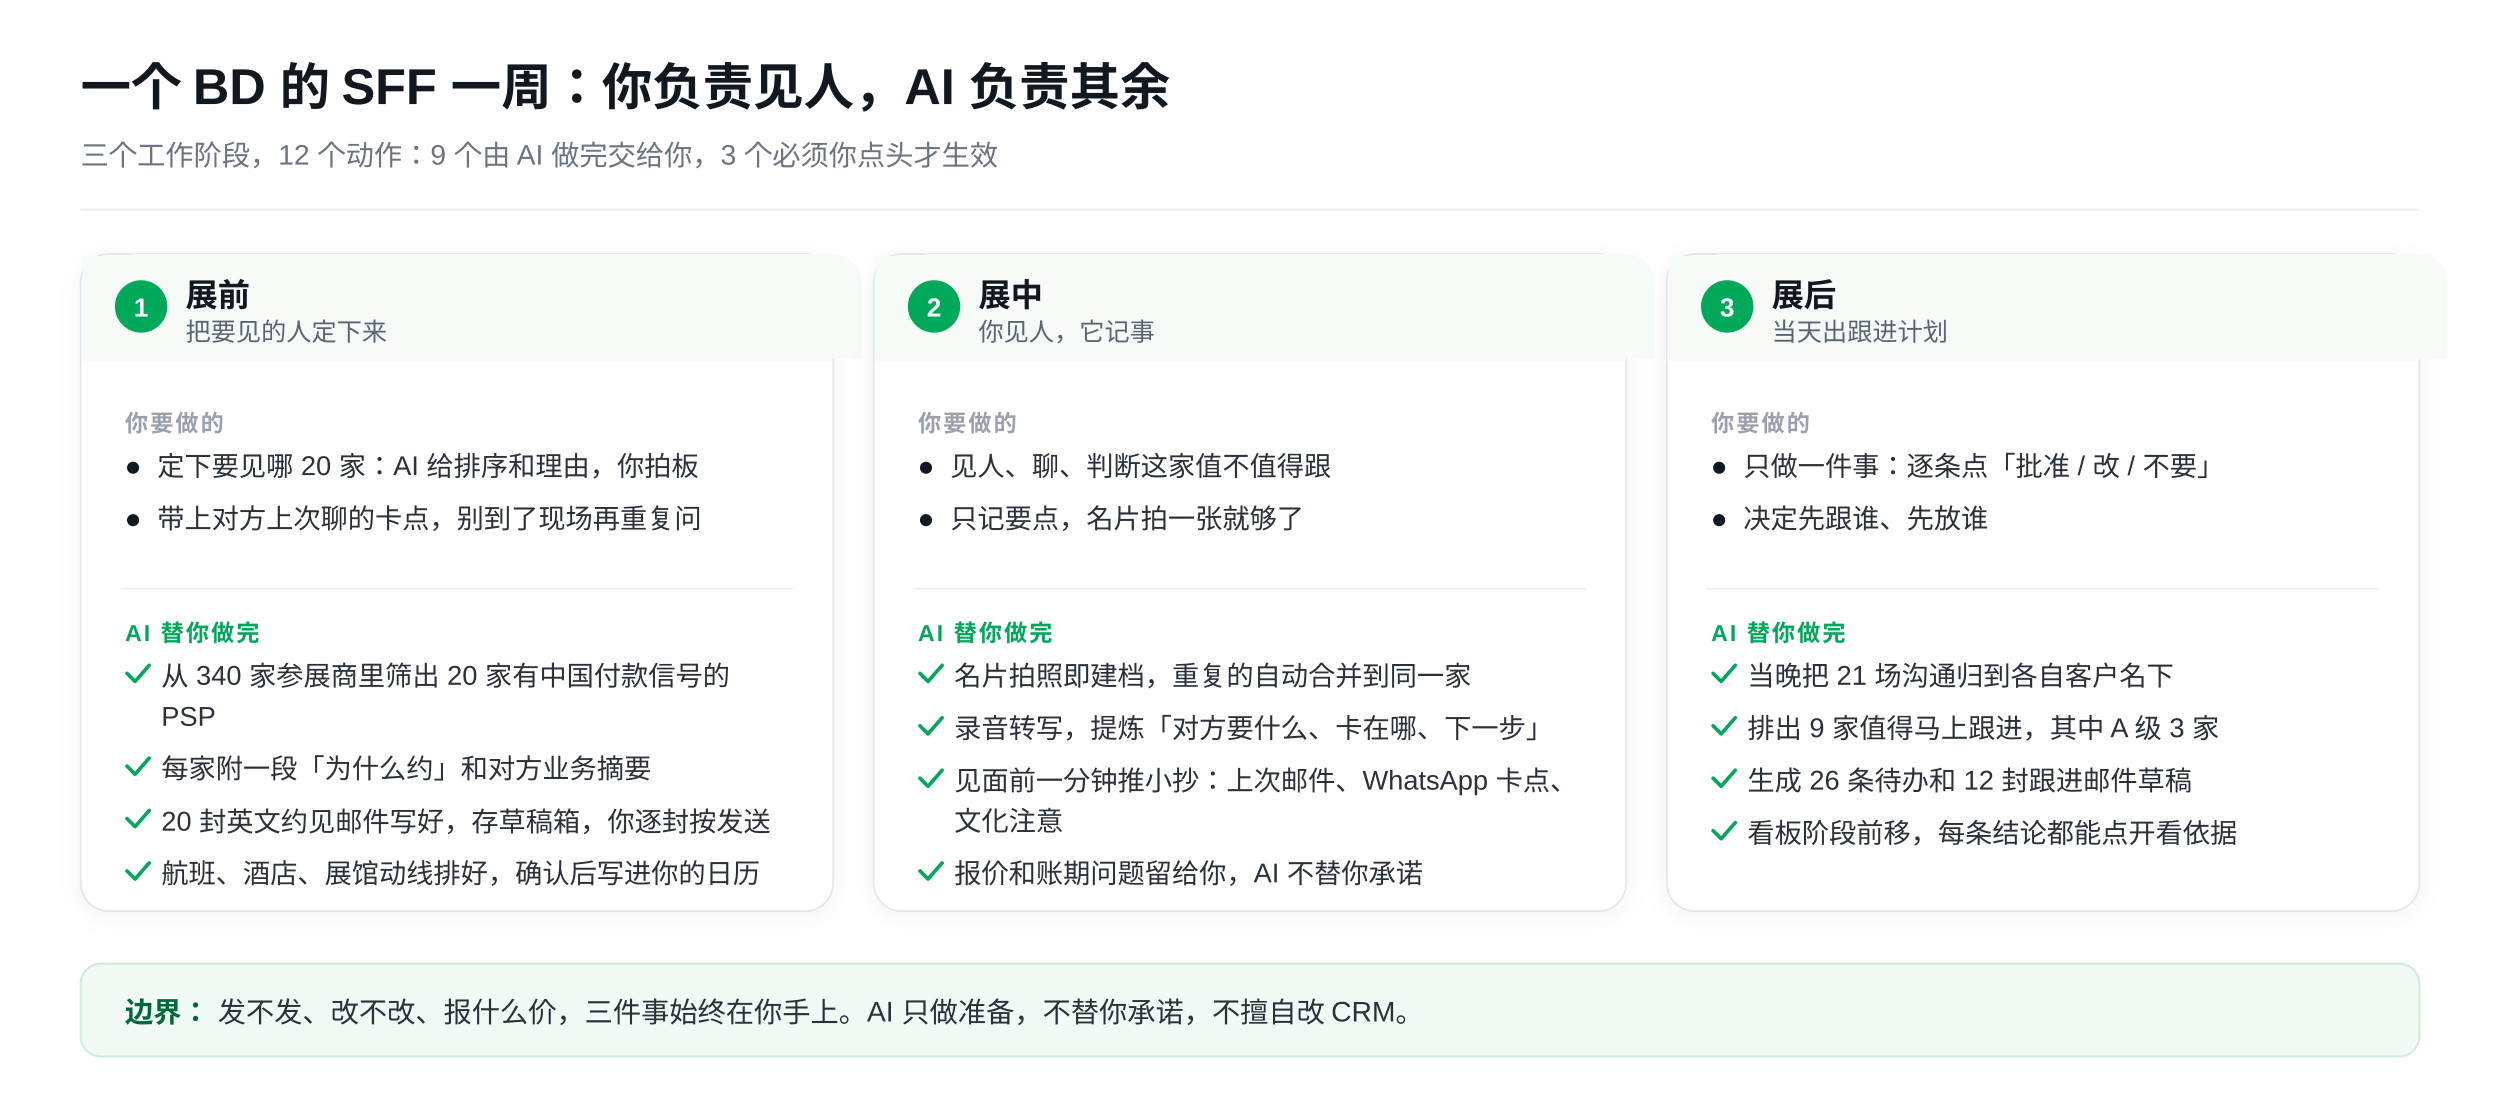
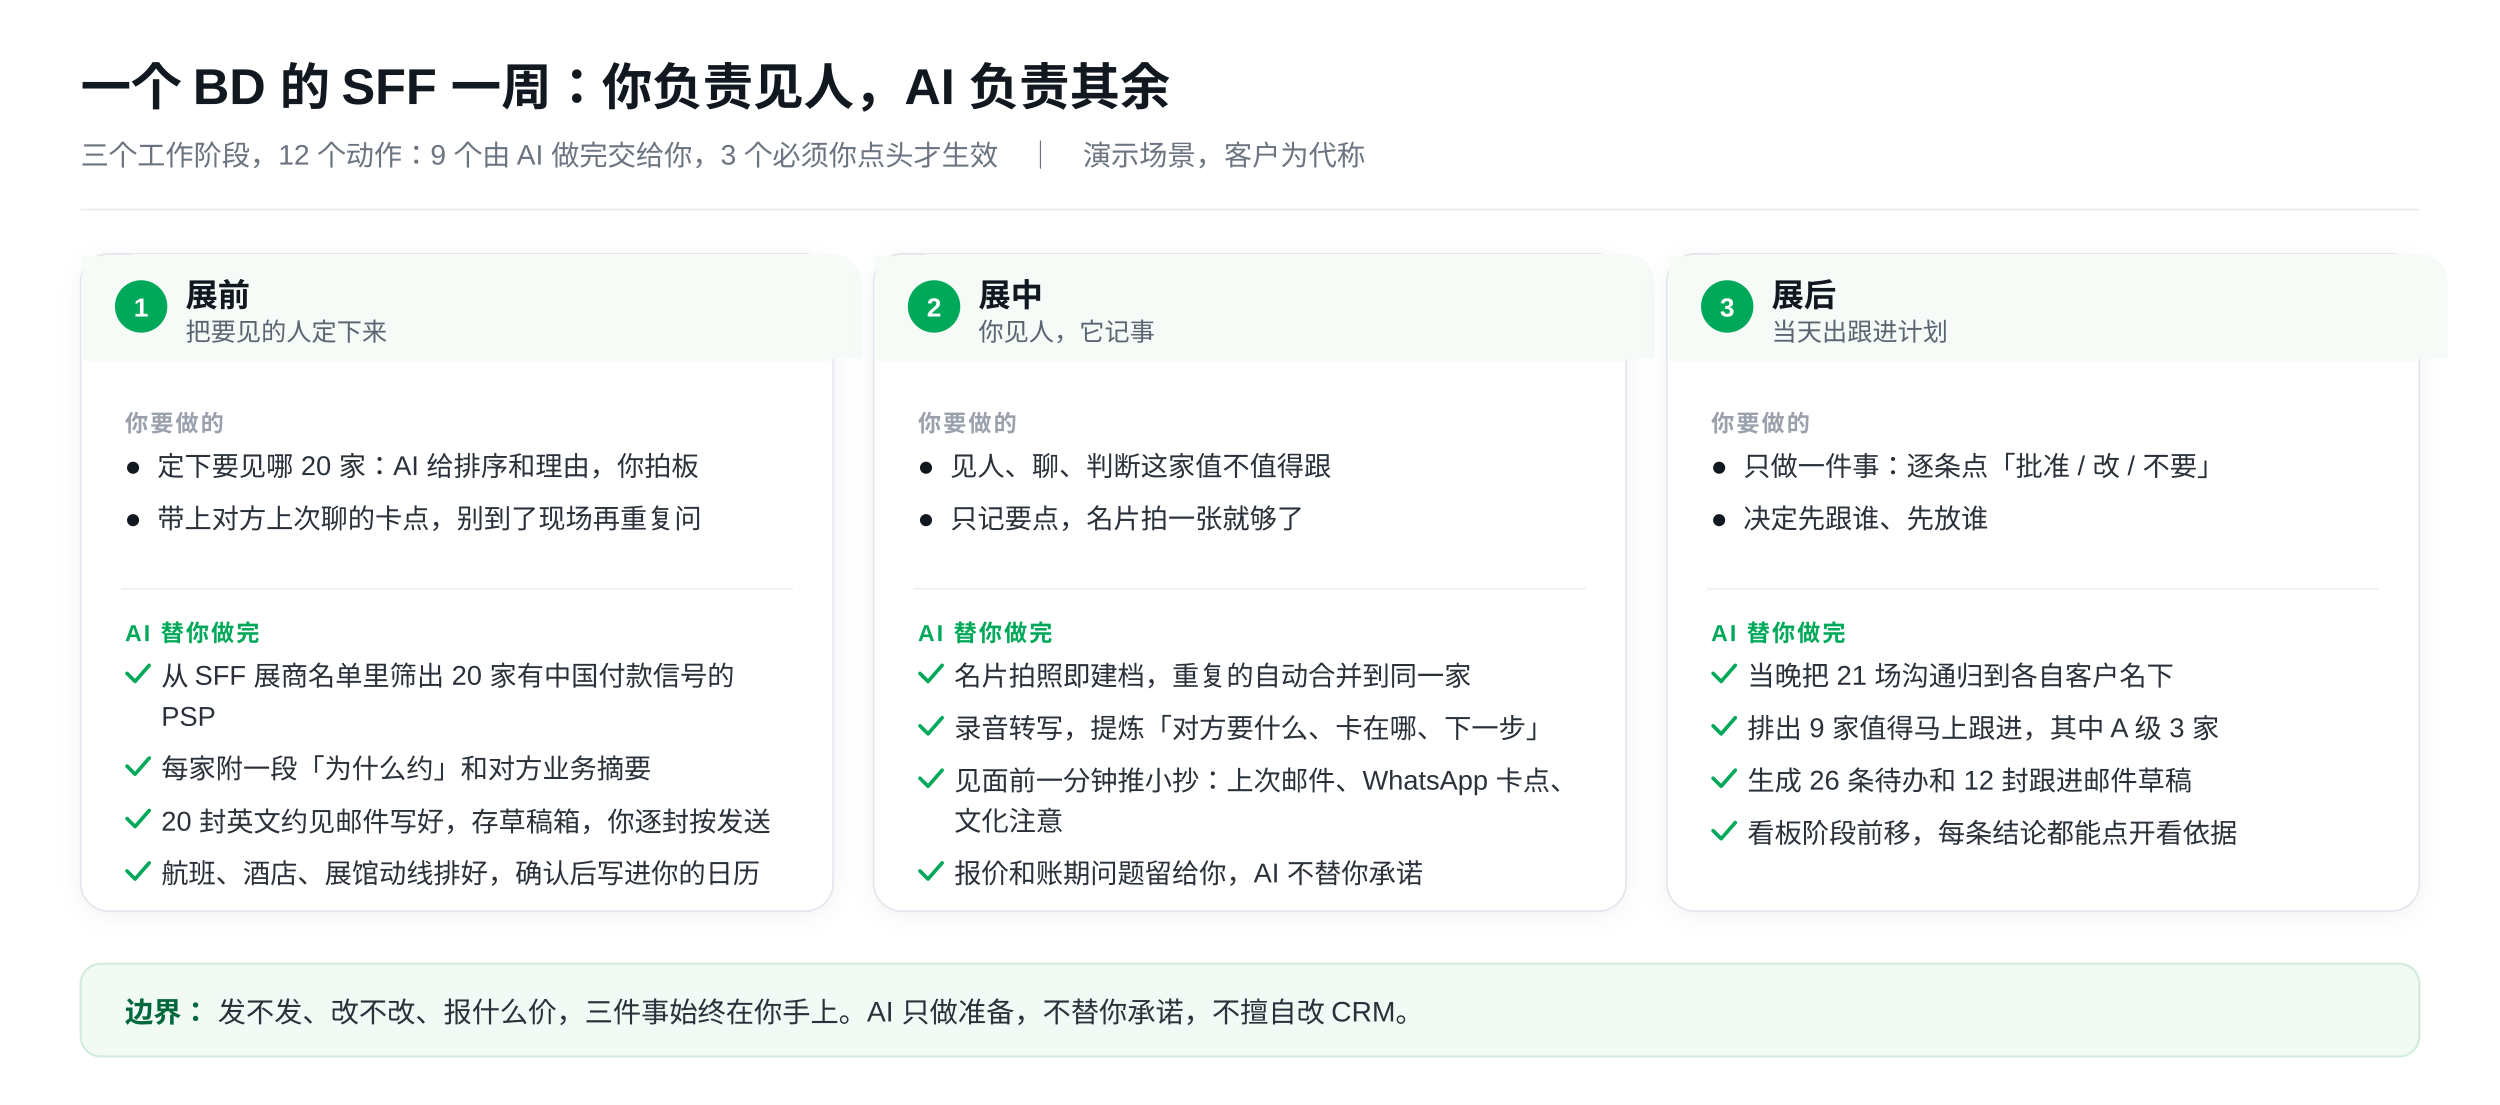
<svg xmlns="http://www.w3.org/2000/svg" width="1240" height="548" viewBox="0 0 1240 548">
  <defs>
    <filter id="sh" x="-5%%" y="-5%%" width="110%%" height="115%%">
      <feDropShadow dx="0" dy="2" stdDeviation="6" flood-color="#0B1B12" flood-opacity="0.05" />
    </filter>
  </defs>
  <rect width="1240" height="548" fill="#FFFFFF" />
  <text x="40" y="52" font-family="PingFang SC,Helvetica Neue,Arial" font-size="25" font-weight="700" fill="#12181F">一个 BD 的 SFF 一周：你负责见人，AI 负责其余</text>
-   <text x="40" y="82" font-family="PingFang SC,Helvetica Neue,Arial" font-size="14" fill="#6B7480">三个工作阶段，12 个动作：9 个由 AI 做完交给你，3 个必须你点头才生效</text>
+   <text x="40" y="82" font-family="PingFang SC,Helvetica Neue,Arial" font-size="14" fill="#6B7480">三个工作阶段，12 个动作：9 个由 AI 做完交给你，3 个必须你点头才生效　｜　演示场景，客户为代称</text>
  <line x1="40" y1="104" x2="1200" y2="104" stroke="#EAEDF1" />
  <rect x="40.0" y="126" width="373.3" height="326" rx="14" fill="#FFFFFF" stroke="#E4E8EE" filter="url(#sh)" />
  <path d="M40.0 126 h373.3 a14,14 0 0 1 14,14 v38 h-373.3 v-38 a14,14 0 0 1 14,-14 z" fill="#F6FBF8" />
  <rect x="41.0" y="127" width="371.3" height="52" fill="#F6FBF8" />
  <circle cx="70.0" cy="152" r="13" fill="#00A85A" />
  <text x="70.0" y="157" text-anchor="middle" font-family="Helvetica Neue,Arial" font-size="13" font-weight="700" fill="#FFFFFF">1</text>
  <text x="92.0" y="152" font-family="PingFang SC,Helvetica Neue,Arial" font-size="16" font-weight="700" fill="#12181F">展前</text>
  <text x="92.0" y="169" font-family="PingFang SC,Helvetica Neue,Arial" font-size="12.5" fill="#5B6572">把要见的人定下来</text>
  <text x="62.0" y="214" font-family="PingFang SC,Helvetica Neue,Arial" font-size="11.5" font-weight="700" fill="#9AA1AC" letter-spacing="1">你要做的</text>
  <circle cx="66.0" cy="232" r="3" fill="#12181F" />
  <text x="78.0" y="236" font-family="PingFang SC,Helvetica Neue,Arial" font-size="13.5" fill="#2A313A">定下要见哪 20 家：AI 给排序和理由，你拍板</text>
  <circle cx="66.0" cy="258" r="3" fill="#12181F" />
  <text x="78.0" y="262" font-family="PingFang SC,Helvetica Neue,Arial" font-size="13.5" fill="#2A313A">带上对方上次聊的卡点，别到了现场再重复问</text>
  <line x1="60.0" y1="292" x2="393.3" y2="292" stroke="#EDF0F4" />
  <text x="62.0" y="318" font-family="PingFang SC,Helvetica Neue,Arial" font-size="11.5" font-weight="700" fill="#00A85A" letter-spacing="1">AI 替你做完</text>
  <path d="M63.0 334 l4 4 l7 -8" fill="none" stroke="#00A85A" stroke-width="1.8" stroke-linecap="round" stroke-linejoin="round" />
-   <text x="80.0" y="340" font-family="PingFang SC,Helvetica Neue,Arial" font-size="13.5" fill="#2A313A">从 340 家参展商里筛出 20 家有中国付款信号的</text>
+   <text x="80.0" y="340" font-family="PingFang SC,Helvetica Neue,Arial" font-size="13.5" fill="#2A313A">从 SFF 展商名单里筛出 20 家有中国付款信号的</text>
  <text x="80.0" y="360" font-family="PingFang SC,Helvetica Neue,Arial" font-size="13.5" fill="#2A313A">PSP</text>
  <path d="M63.0 380 l4 4 l7 -8" fill="none" stroke="#00A85A" stroke-width="1.8" stroke-linecap="round" stroke-linejoin="round" />
  <text x="80.0" y="386" font-family="PingFang SC,Helvetica Neue,Arial" font-size="13.5" fill="#2A313A">每家附一段「为什么约」和对方业务摘要</text>
  <path d="M63.0 406 l4 4 l7 -8" fill="none" stroke="#00A85A" stroke-width="1.8" stroke-linecap="round" stroke-linejoin="round" />
  <text x="80.0" y="412" font-family="PingFang SC,Helvetica Neue,Arial" font-size="13.5" fill="#2A313A">20 封英文约见邮件写好，存草稿箱，你逐封按发送</text>
  <path d="M63.0 432 l4 4 l7 -8" fill="none" stroke="#00A85A" stroke-width="1.8" stroke-linecap="round" stroke-linejoin="round" />
  <text x="80.0" y="438" font-family="PingFang SC,Helvetica Neue,Arial" font-size="13.5" fill="#2A313A">航班、酒店、展馆动线排好，确认后写进你的日历</text>
  <rect x="433.3" y="126" width="373.3" height="326" rx="14" fill="#FFFFFF" stroke="#E4E8EE" filter="url(#sh)" />
  <path d="M433.3 126 h373.3 a14,14 0 0 1 14,14 v38 h-373.3 v-38 a14,14 0 0 1 14,-14 z" fill="#F6FBF8" />
  <rect x="434.3" y="127" width="371.3" height="52" fill="#F6FBF8" />
  <circle cx="463.3" cy="152" r="13" fill="#00A85A" />
  <text x="463.3" y="157" text-anchor="middle" font-family="Helvetica Neue,Arial" font-size="13" font-weight="700" fill="#FFFFFF">2</text>
  <text x="485.3" y="152" font-family="PingFang SC,Helvetica Neue,Arial" font-size="16" font-weight="700" fill="#12181F">展中</text>
  <text x="485.3" y="169" font-family="PingFang SC,Helvetica Neue,Arial" font-size="12.5" fill="#5B6572">你见人，它记事</text>
  <text x="455.3" y="214" font-family="PingFang SC,Helvetica Neue,Arial" font-size="11.5" font-weight="700" fill="#9AA1AC" letter-spacing="1">你要做的</text>
  <circle cx="459.3" cy="232" r="3" fill="#12181F" />
  <text x="471.3" y="236" font-family="PingFang SC,Helvetica Neue,Arial" font-size="13.5" fill="#2A313A">见人、聊、判断这家值不值得跟</text>
  <circle cx="459.3" cy="258" r="3" fill="#12181F" />
  <text x="471.3" y="262" font-family="PingFang SC,Helvetica Neue,Arial" font-size="13.5" fill="#2A313A">只记要点，名片拍一张就够了</text>
  <line x1="453.3" y1="292" x2="786.7" y2="292" stroke="#EDF0F4" />
  <text x="455.3" y="318" font-family="PingFang SC,Helvetica Neue,Arial" font-size="11.5" font-weight="700" fill="#00A85A" letter-spacing="1">AI 替你做完</text>
  <path d="M456.3 334 l4 4 l7 -8" fill="none" stroke="#00A85A" stroke-width="1.8" stroke-linecap="round" stroke-linejoin="round" />
  <text x="473.3" y="340" font-family="PingFang SC,Helvetica Neue,Arial" font-size="13.5" fill="#2A313A">名片拍照即建档，重复的自动合并到同一家</text>
  <path d="M456.3 360 l4 4 l7 -8" fill="none" stroke="#00A85A" stroke-width="1.8" stroke-linecap="round" stroke-linejoin="round" />
  <text x="473.3" y="366" font-family="PingFang SC,Helvetica Neue,Arial" font-size="13.5" fill="#2A313A">录音转写，提炼「对方要什么、卡在哪、下一步」</text>
  <path d="M456.3 386 l4 4 l7 -8" fill="none" stroke="#00A85A" stroke-width="1.8" stroke-linecap="round" stroke-linejoin="round" />
  <text x="473.3" y="392" font-family="PingFang SC,Helvetica Neue,Arial" font-size="13.5" fill="#2A313A">见面前一分钟推小抄：上次邮件、WhatsApp 卡点、</text>
  <text x="473.3" y="412" font-family="PingFang SC,Helvetica Neue,Arial" font-size="13.5" fill="#2A313A">文化注意</text>
  <path d="M456.3 432 l4 4 l7 -8" fill="none" stroke="#00A85A" stroke-width="1.8" stroke-linecap="round" stroke-linejoin="round" />
  <text x="473.3" y="438" font-family="PingFang SC,Helvetica Neue,Arial" font-size="13.5" fill="#2A313A">报价和账期问题留给你，AI 不替你承诺</text>
  <rect x="826.7" y="126" width="373.3" height="326" rx="14" fill="#FFFFFF" stroke="#E4E8EE" filter="url(#sh)" />
  <path d="M826.7 126 h373.3 a14,14 0 0 1 14,14 v38 h-373.3 v-38 a14,14 0 0 1 14,-14 z" fill="#F6FBF8" />
  <rect x="827.7" y="127" width="371.3" height="52" fill="#F6FBF8" />
  <circle cx="856.7" cy="152" r="13" fill="#00A85A" />
  <text x="856.7" y="157" text-anchor="middle" font-family="Helvetica Neue,Arial" font-size="13" font-weight="700" fill="#FFFFFF">3</text>
  <text x="878.7" y="152" font-family="PingFang SC,Helvetica Neue,Arial" font-size="16" font-weight="700" fill="#12181F">展后</text>
  <text x="878.7" y="169" font-family="PingFang SC,Helvetica Neue,Arial" font-size="12.5" fill="#5B6572">当天出跟进计划</text>
  <text x="848.7" y="214" font-family="PingFang SC,Helvetica Neue,Arial" font-size="11.5" font-weight="700" fill="#9AA1AC" letter-spacing="1">你要做的</text>
  <circle cx="852.7" cy="232" r="3" fill="#12181F" />
  <text x="864.7" y="236" font-family="PingFang SC,Helvetica Neue,Arial" font-size="13.5" fill="#2A313A">只做一件事：逐条点「批准 / 改 / 不要」</text>
  <circle cx="852.7" cy="258" r="3" fill="#12181F" />
  <text x="864.7" y="262" font-family="PingFang SC,Helvetica Neue,Arial" font-size="13.5" fill="#2A313A">决定先跟谁、先放谁</text>
  <line x1="846.7" y1="292" x2="1180.0" y2="292" stroke="#EDF0F4" />
  <text x="848.7" y="318" font-family="PingFang SC,Helvetica Neue,Arial" font-size="11.5" font-weight="700" fill="#00A85A" letter-spacing="1">AI 替你做完</text>
  <path d="M849.7 334 l4 4 l7 -8" fill="none" stroke="#00A85A" stroke-width="1.8" stroke-linecap="round" stroke-linejoin="round" />
  <text x="866.7" y="340" font-family="PingFang SC,Helvetica Neue,Arial" font-size="13.5" fill="#2A313A">当晚把 21 场沟通归到各自客户名下</text>
  <path d="M849.7 360 l4 4 l7 -8" fill="none" stroke="#00A85A" stroke-width="1.8" stroke-linecap="round" stroke-linejoin="round" />
  <text x="866.7" y="366" font-family="PingFang SC,Helvetica Neue,Arial" font-size="13.5" fill="#2A313A">排出 9 家值得马上跟进，其中 A 级 3 家</text>
  <path d="M849.7 386 l4 4 l7 -8" fill="none" stroke="#00A85A" stroke-width="1.8" stroke-linecap="round" stroke-linejoin="round" />
  <text x="866.7" y="392" font-family="PingFang SC,Helvetica Neue,Arial" font-size="13.5" fill="#2A313A">生成 26 条待办和 12 封跟进邮件草稿</text>
  <path d="M849.7 412 l4 4 l7 -8" fill="none" stroke="#00A85A" stroke-width="1.8" stroke-linecap="round" stroke-linejoin="round" />
  <text x="866.7" y="418" font-family="PingFang SC,Helvetica Neue,Arial" font-size="13.5" fill="#2A313A">看板阶段前移，每条结论都能点开看依据</text>
  <rect x="40" y="478" width="1160" height="46" rx="10" fill="#F2FAF5" stroke="#CFEBD9" />
  <text x="62" y="507" font-family="PingFang SC,Helvetica Neue,Arial" font-size="14" font-weight="700" fill="#00693C">边界：</text>
  <text x="108" y="507" font-family="PingFang SC,Helvetica Neue,Arial" font-size="14" fill="#2A313A">发不发、改不改、报什么价，三件事始终在你手上。AI 只做准备，不替你承诺，不擅自改 CRM。</text>
</svg>
